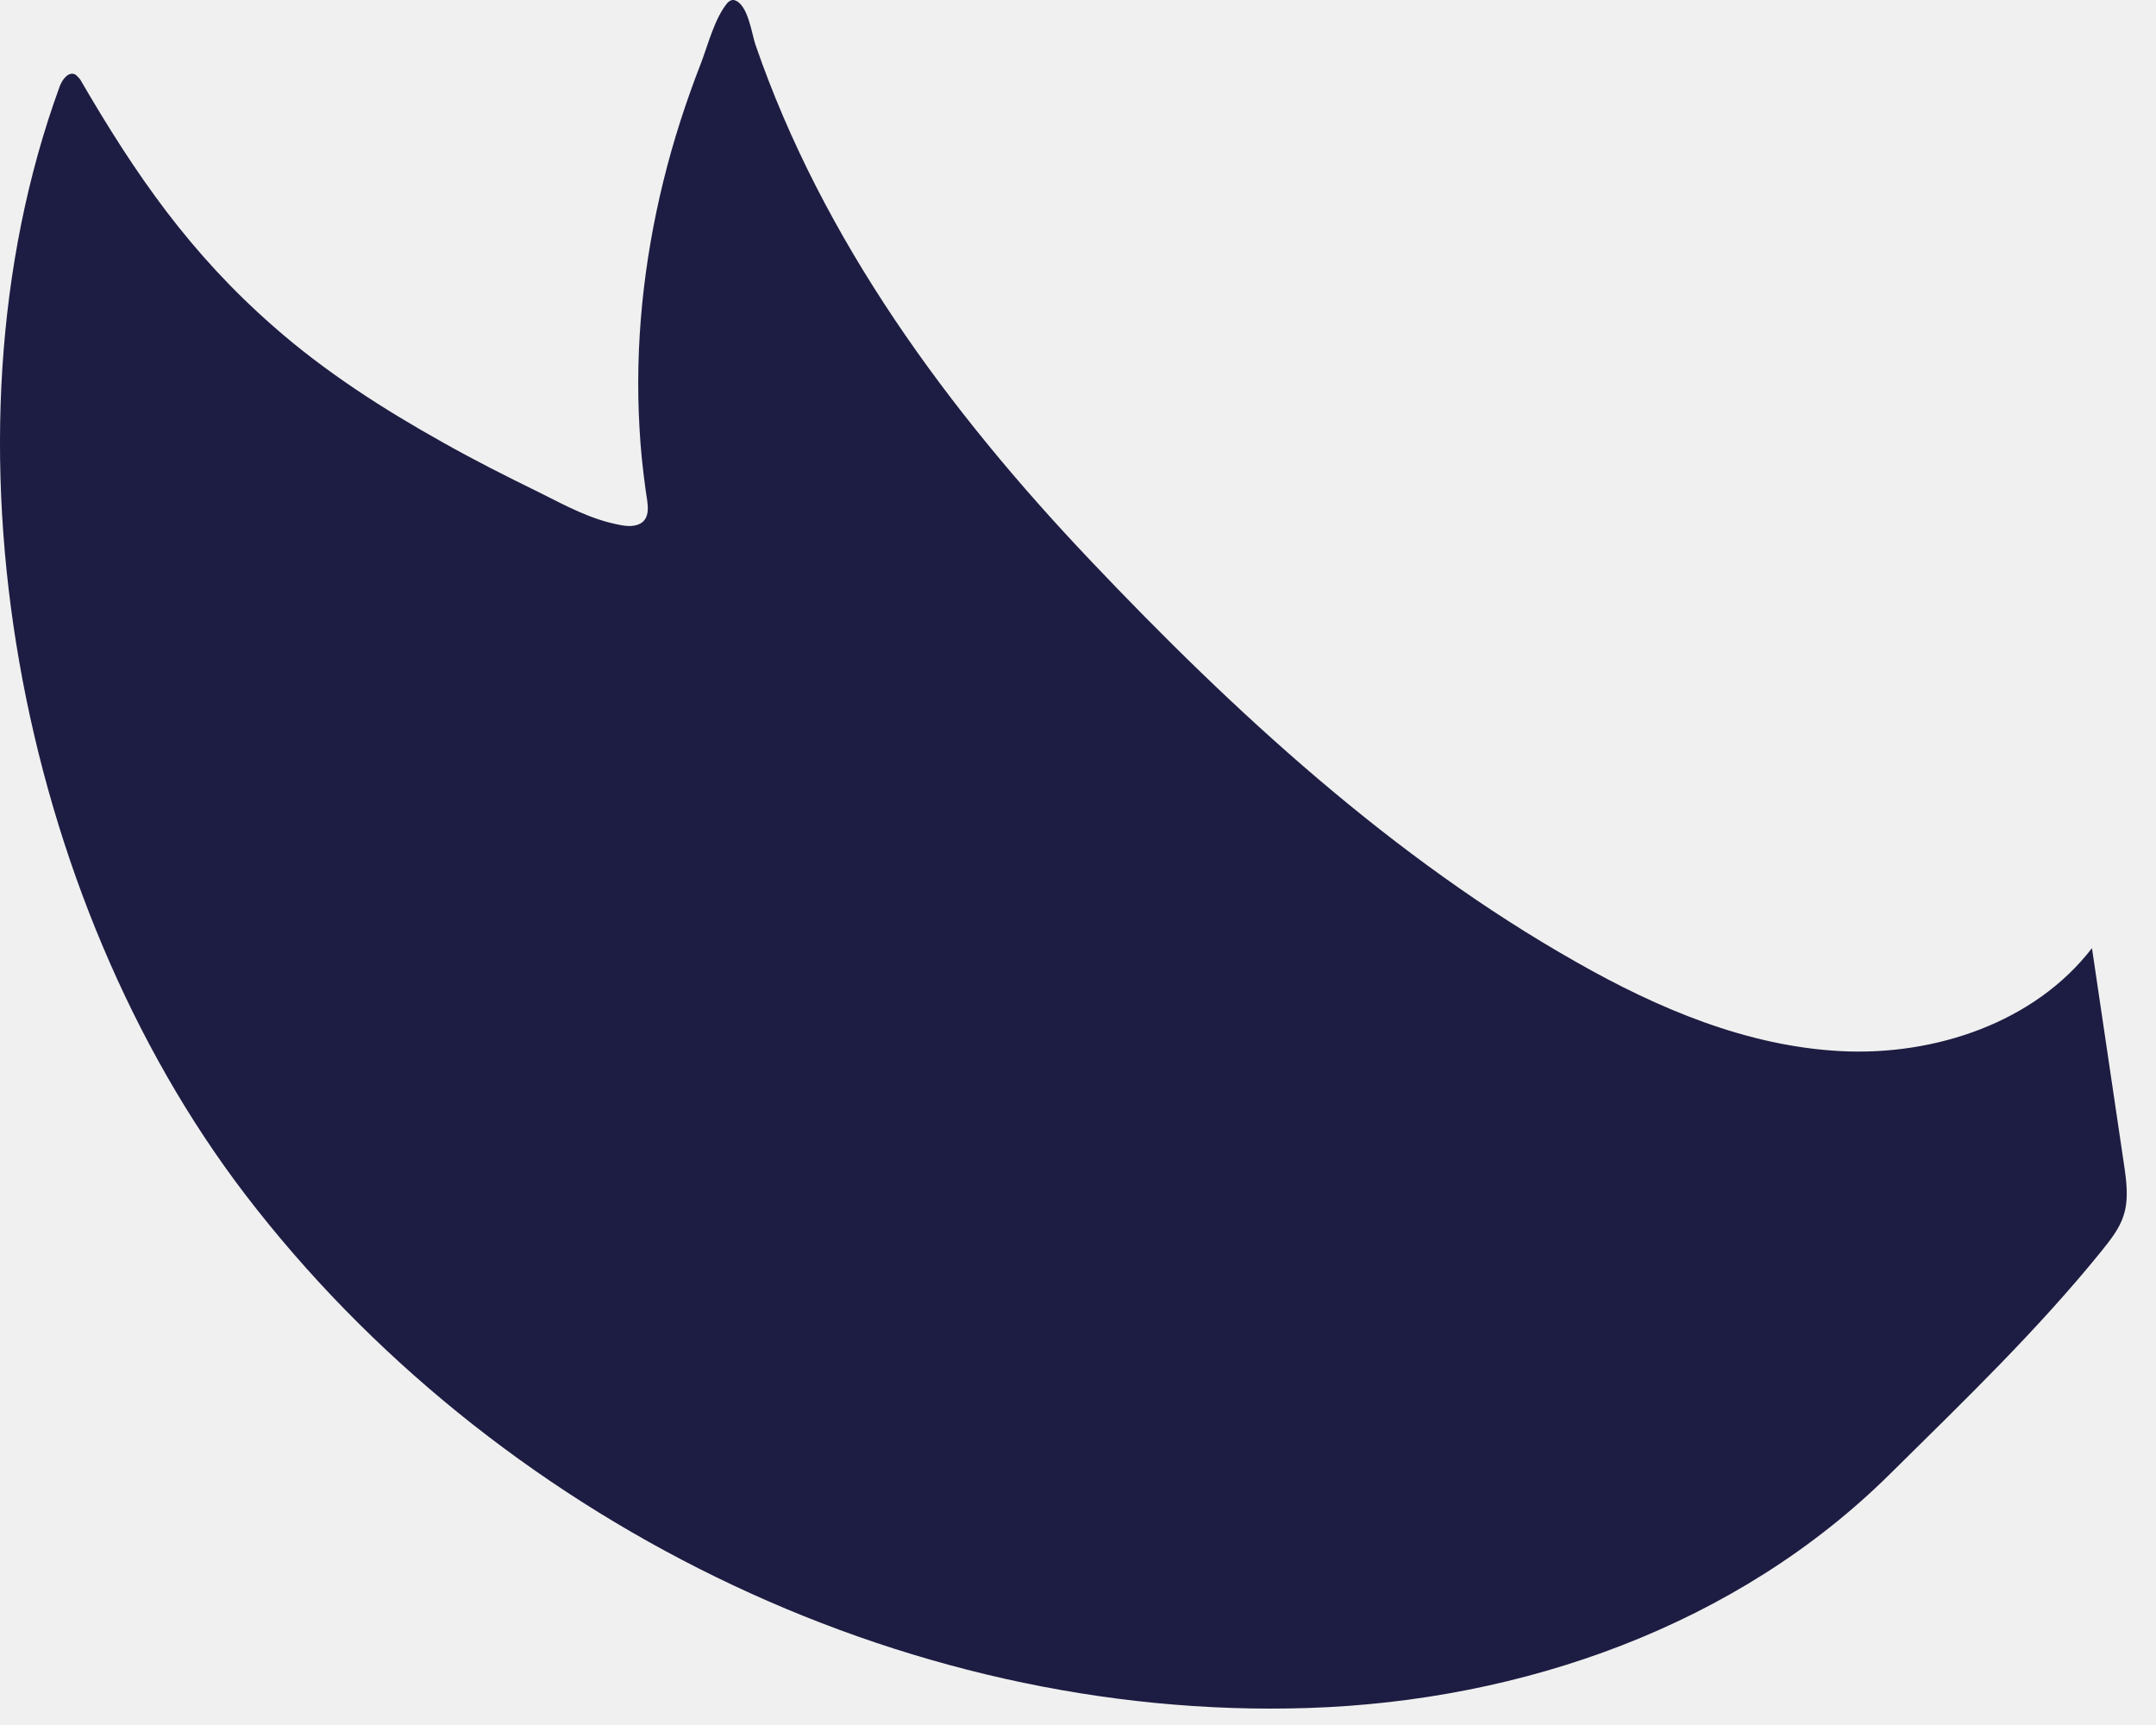
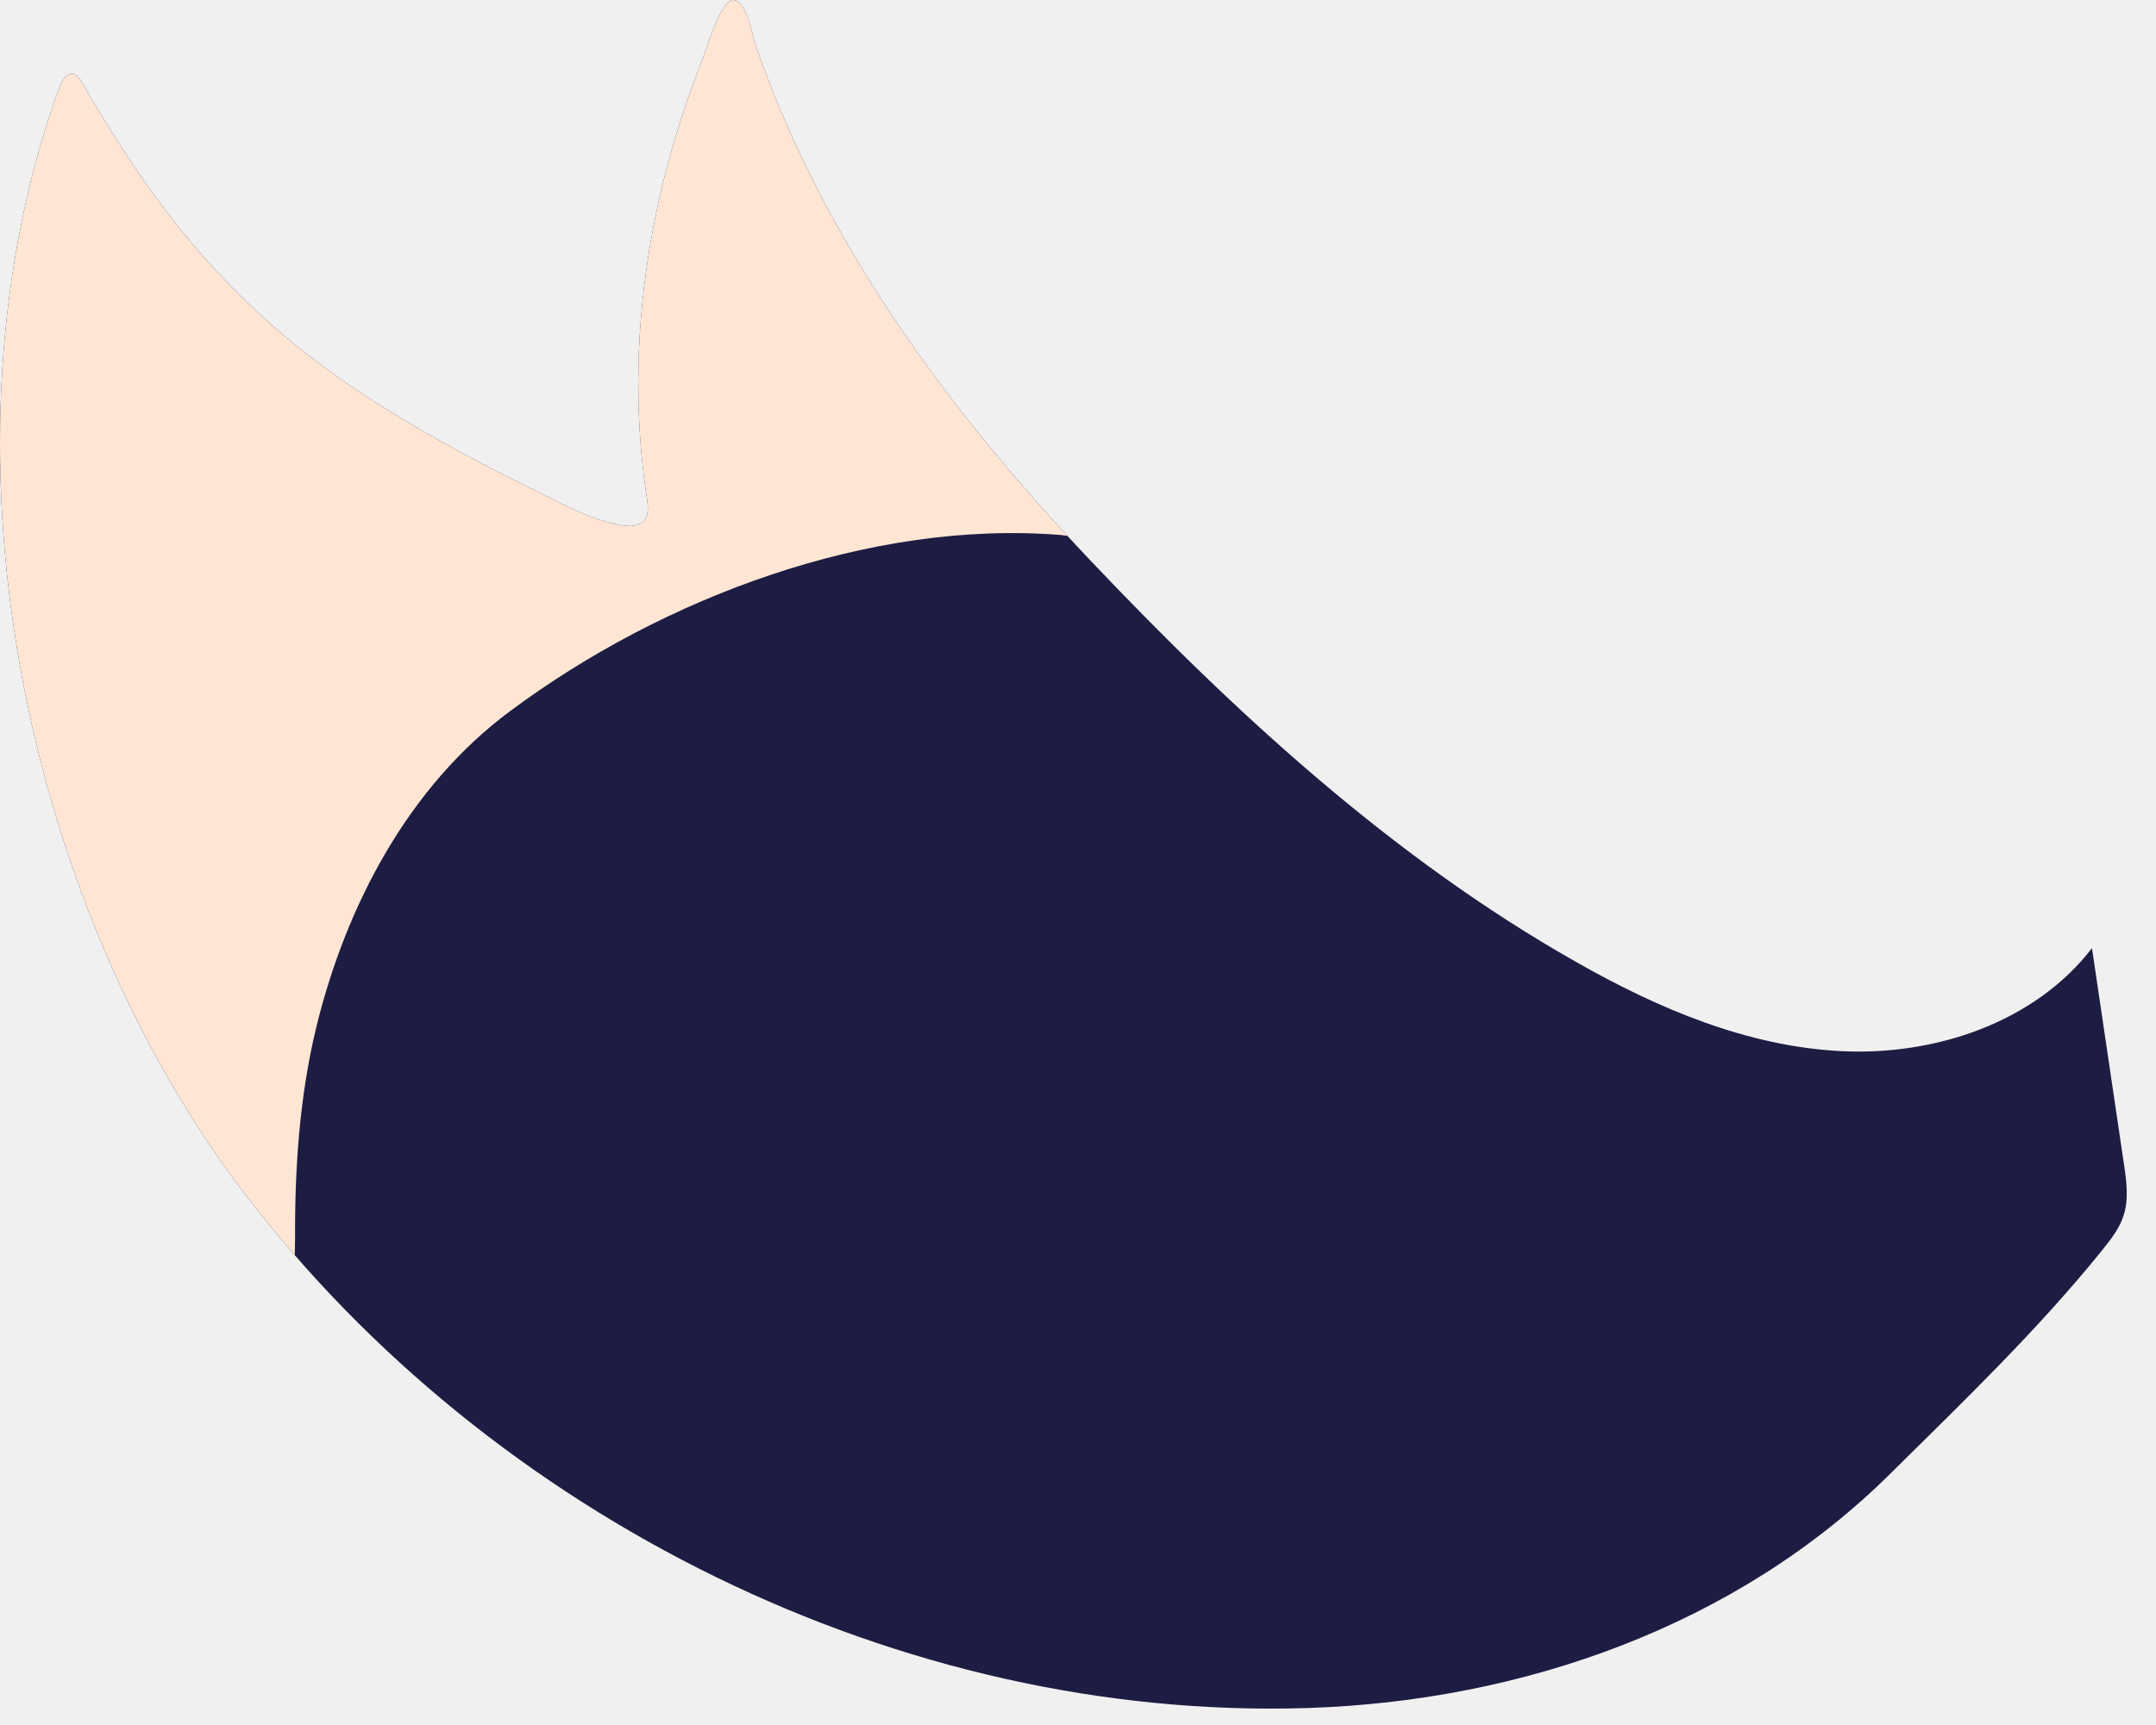
<svg xmlns="http://www.w3.org/2000/svg" width="70" height="56" viewBox="0 0 70 56" fill="none">
  <path d="M67.921 30.78C66.063 33.195 62.824 34.278 59.776 34.124C56.727 33.969 53.833 32.743 51.178 31.232C45.223 27.864 40.067 23.116 35.387 18.178C30.79 13.334 26.717 7.813 24.526 1.446C24.407 1.101 24.288 0.137 23.847 0.006C23.764 -0.018 23.68 0.03 23.621 0.09C23.204 0.589 22.99 1.446 22.763 2.041C22.275 3.291 21.858 4.576 21.537 5.885C20.894 8.503 20.608 11.204 20.763 13.894C20.798 14.572 20.87 15.25 20.965 15.928C21.013 16.297 21.18 16.869 20.703 17.035C20.524 17.095 20.334 17.083 20.155 17.047C19.179 16.869 18.369 16.416 17.488 15.976C16.44 15.464 15.404 14.941 14.392 14.37C12.45 13.287 10.557 12.073 8.878 10.597C6.175 8.229 4.412 5.694 2.602 2.577C2.554 2.529 2.507 2.458 2.447 2.422C2.233 2.303 2.018 2.577 1.935 2.815C-2.257 14.298 0.637 29.197 7.961 38.776C15.975 49.248 29.218 55.877 42.472 55.448C49.427 55.222 56.394 52.783 61.383 47.832C63.765 45.476 66.147 43.191 68.254 40.585C68.528 40.24 68.814 39.883 68.945 39.467C69.124 38.931 69.04 38.336 68.957 37.777C68.612 35.456 68.266 33.124 67.921 30.78Z" fill="#1D1C42" />
+   <mask id="mask0_473_3456" style="mask-type:luminance" maskUnits="userSpaceOnUse" x="0" y="0" width="70" height="56">
+     <path d="M67.921 30.78C66.063 33.195 62.824 34.278 59.776 34.124C56.727 33.969 53.833 32.743 51.178 31.232C45.223 27.864 40.067 23.116 35.387 18.178C30.79 13.334 26.717 7.813 24.526 1.446C24.407 1.101 24.288 0.137 23.847 0.006C23.764 -0.018 23.68 0.03 23.621 0.09C23.204 0.589 22.99 1.446 22.763 2.041C22.275 3.291 21.858 4.576 21.537 5.885C20.894 8.503 20.608 11.204 20.763 13.894C20.798 14.572 20.87 15.25 20.965 15.928C21.013 16.297 21.18 16.869 20.703 17.035C20.524 17.095 20.334 17.083 20.155 17.047C19.179 16.869 18.369 16.416 17.488 15.976C16.44 15.464 15.404 14.941 14.392 14.37C12.45 13.287 10.557 12.073 8.878 10.597C6.175 8.229 4.412 5.694 2.602 2.577C2.554 2.529 2.507 2.458 2.447 2.422C2.233 2.303 2.018 2.577 1.935 2.815C-2.257 14.298 0.637 29.197 7.961 38.776C15.975 49.248 29.218 55.877 42.472 55.448C49.427 55.222 56.394 52.783 61.383 47.832C63.765 45.476 66.147 43.191 68.254 40.585C68.528 40.24 68.814 39.883 68.945 39.467C69.124 38.931 69.04 38.336 68.957 37.777C68.612 35.456 68.266 33.124 67.921 30.78Z" fill="white" />
+   </mask>
+   <g mask="url(#mask0_473_3456)">
+     <path d="M42.127 19.07C42.234 18.487 34.922 17.416 34.445 17.368C28.241 16.869 21.513 19.403 16.57 23.08C13.26 25.532 11.235 29.399 10.271 33.338C9.723 35.599 9.568 37.932 9.58 40.252C9.58 40.93 9.33 45.797 10.044 46.059C10.044 46.059 -3.436 41.157 -3.603 40.502C-3.793 39.847 -3.77 -14.059 -3.77 -14.059L9.723 -18.581L48.009 -11.977C48.009 -11.965 42.127 19.058 42.127 19.07Z" fill="#FFE6D4" />
+   </g>
</svg>
